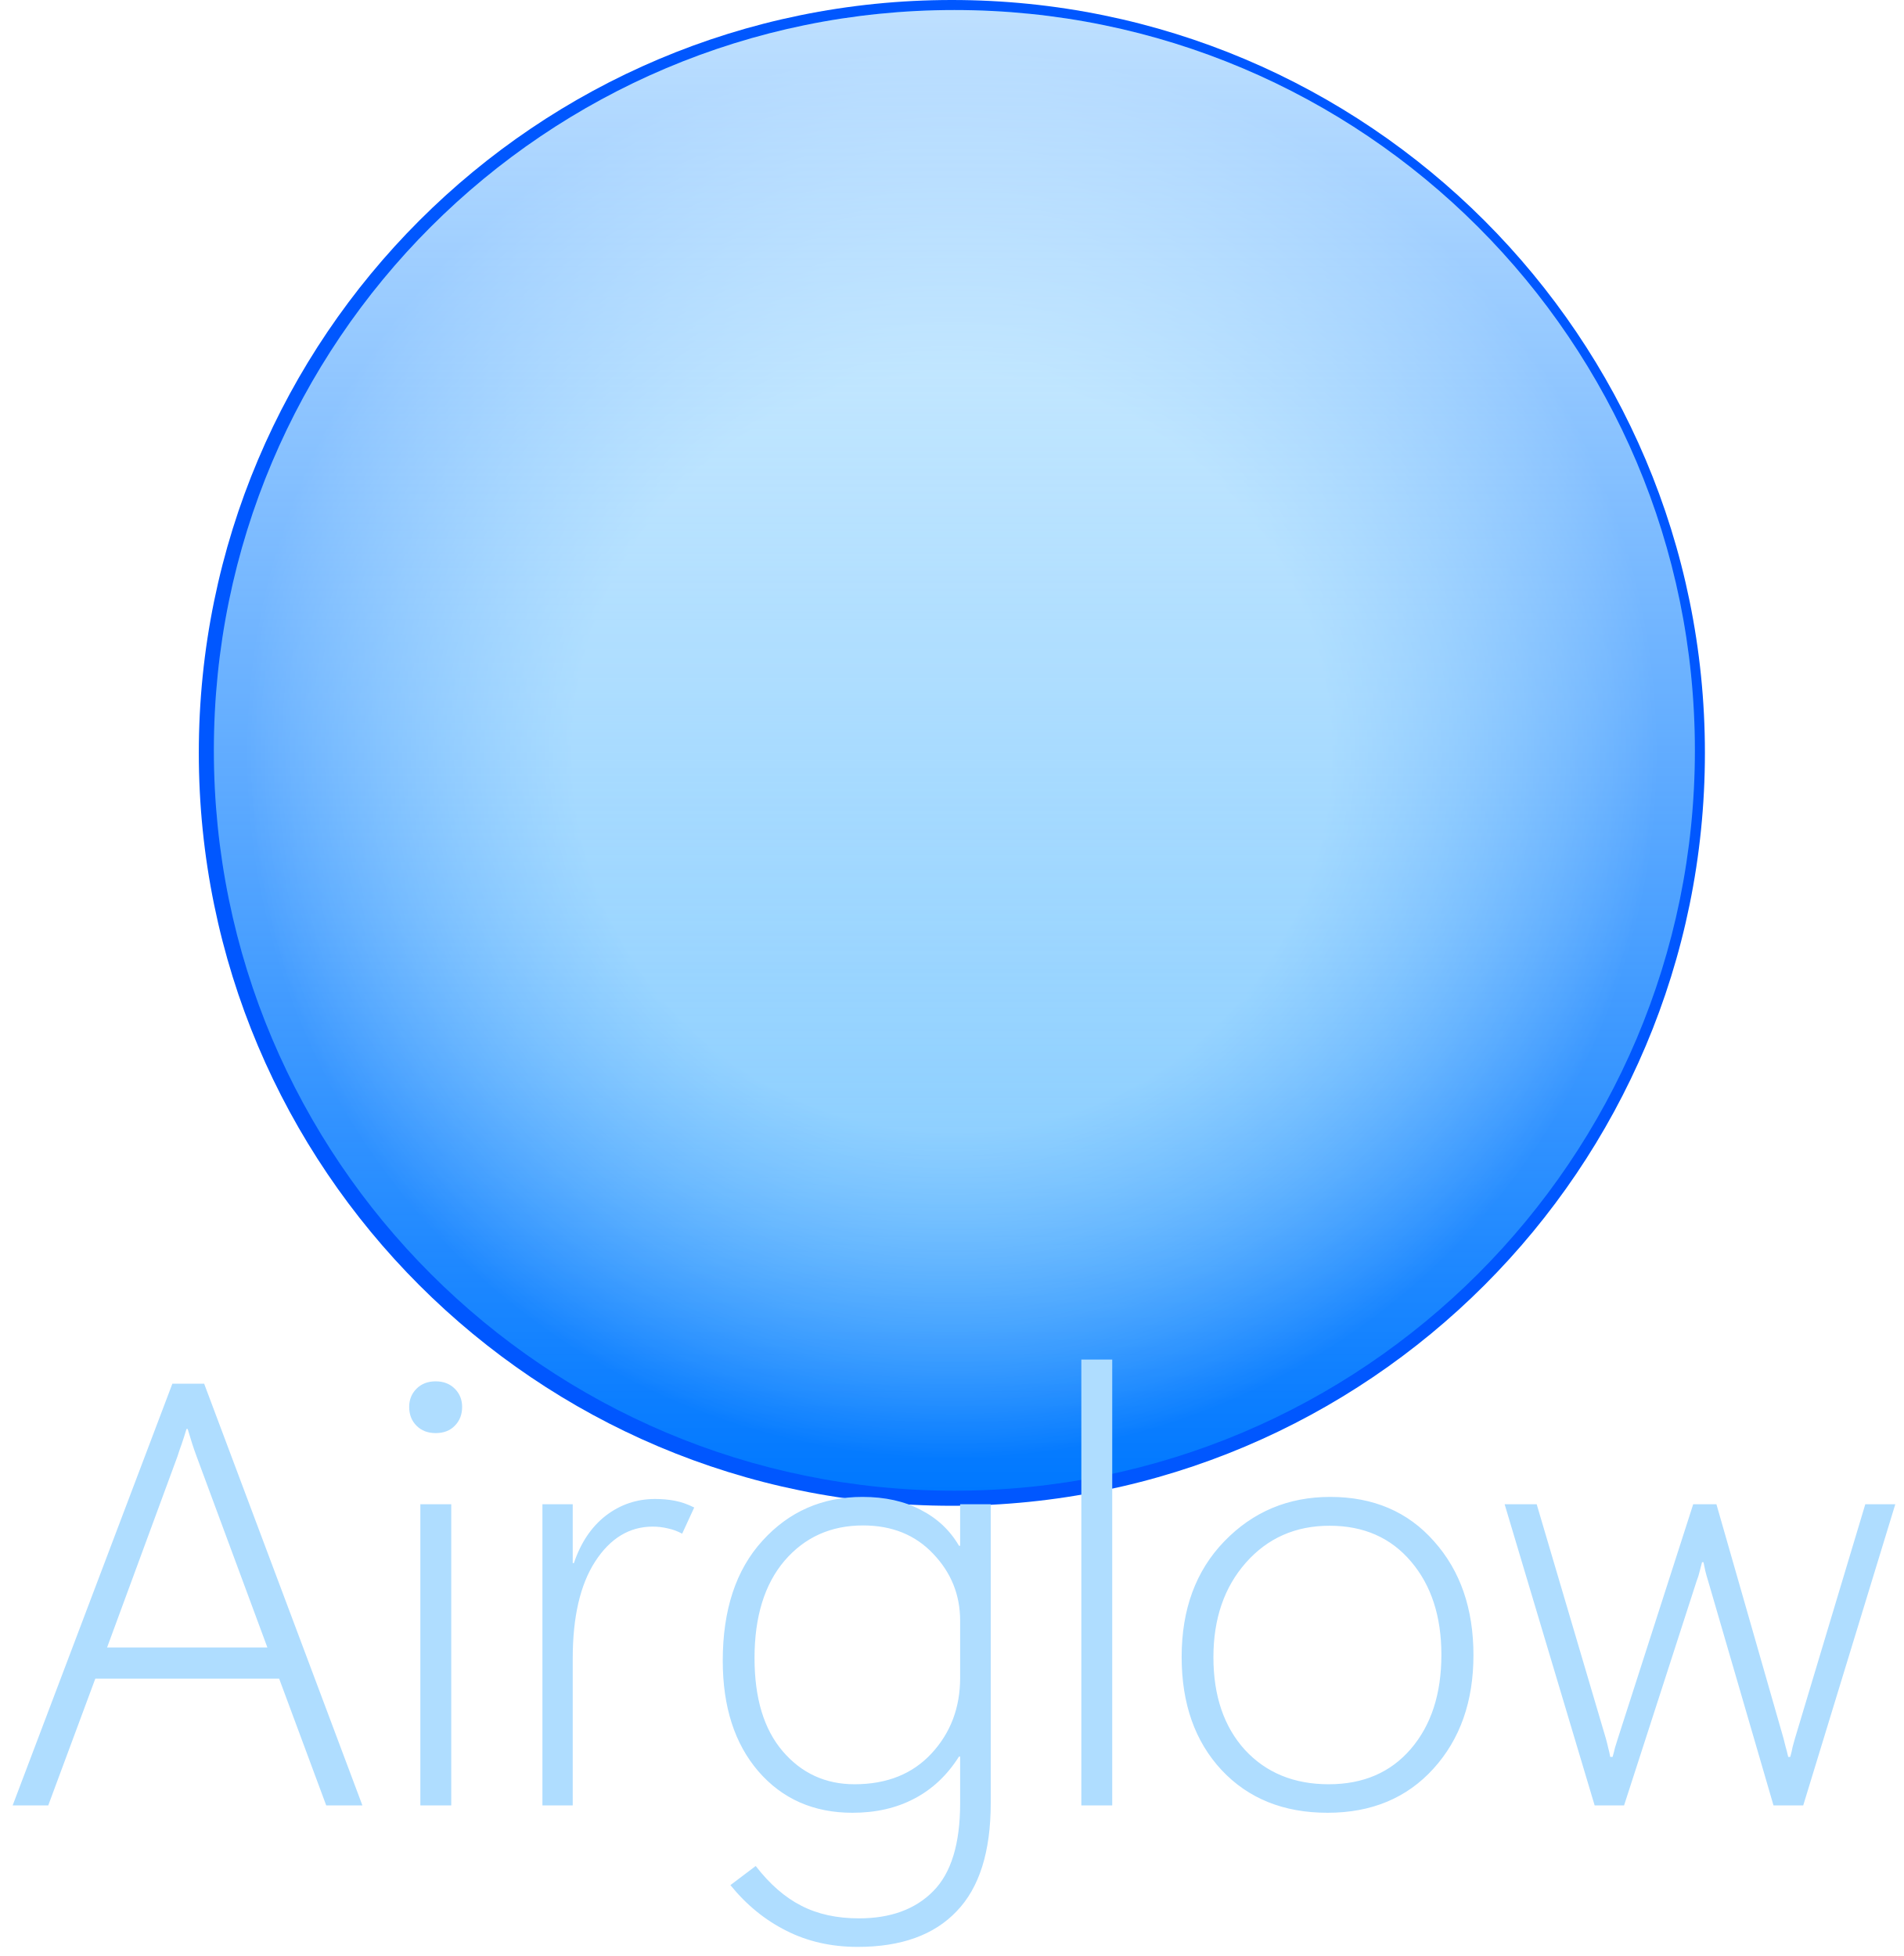
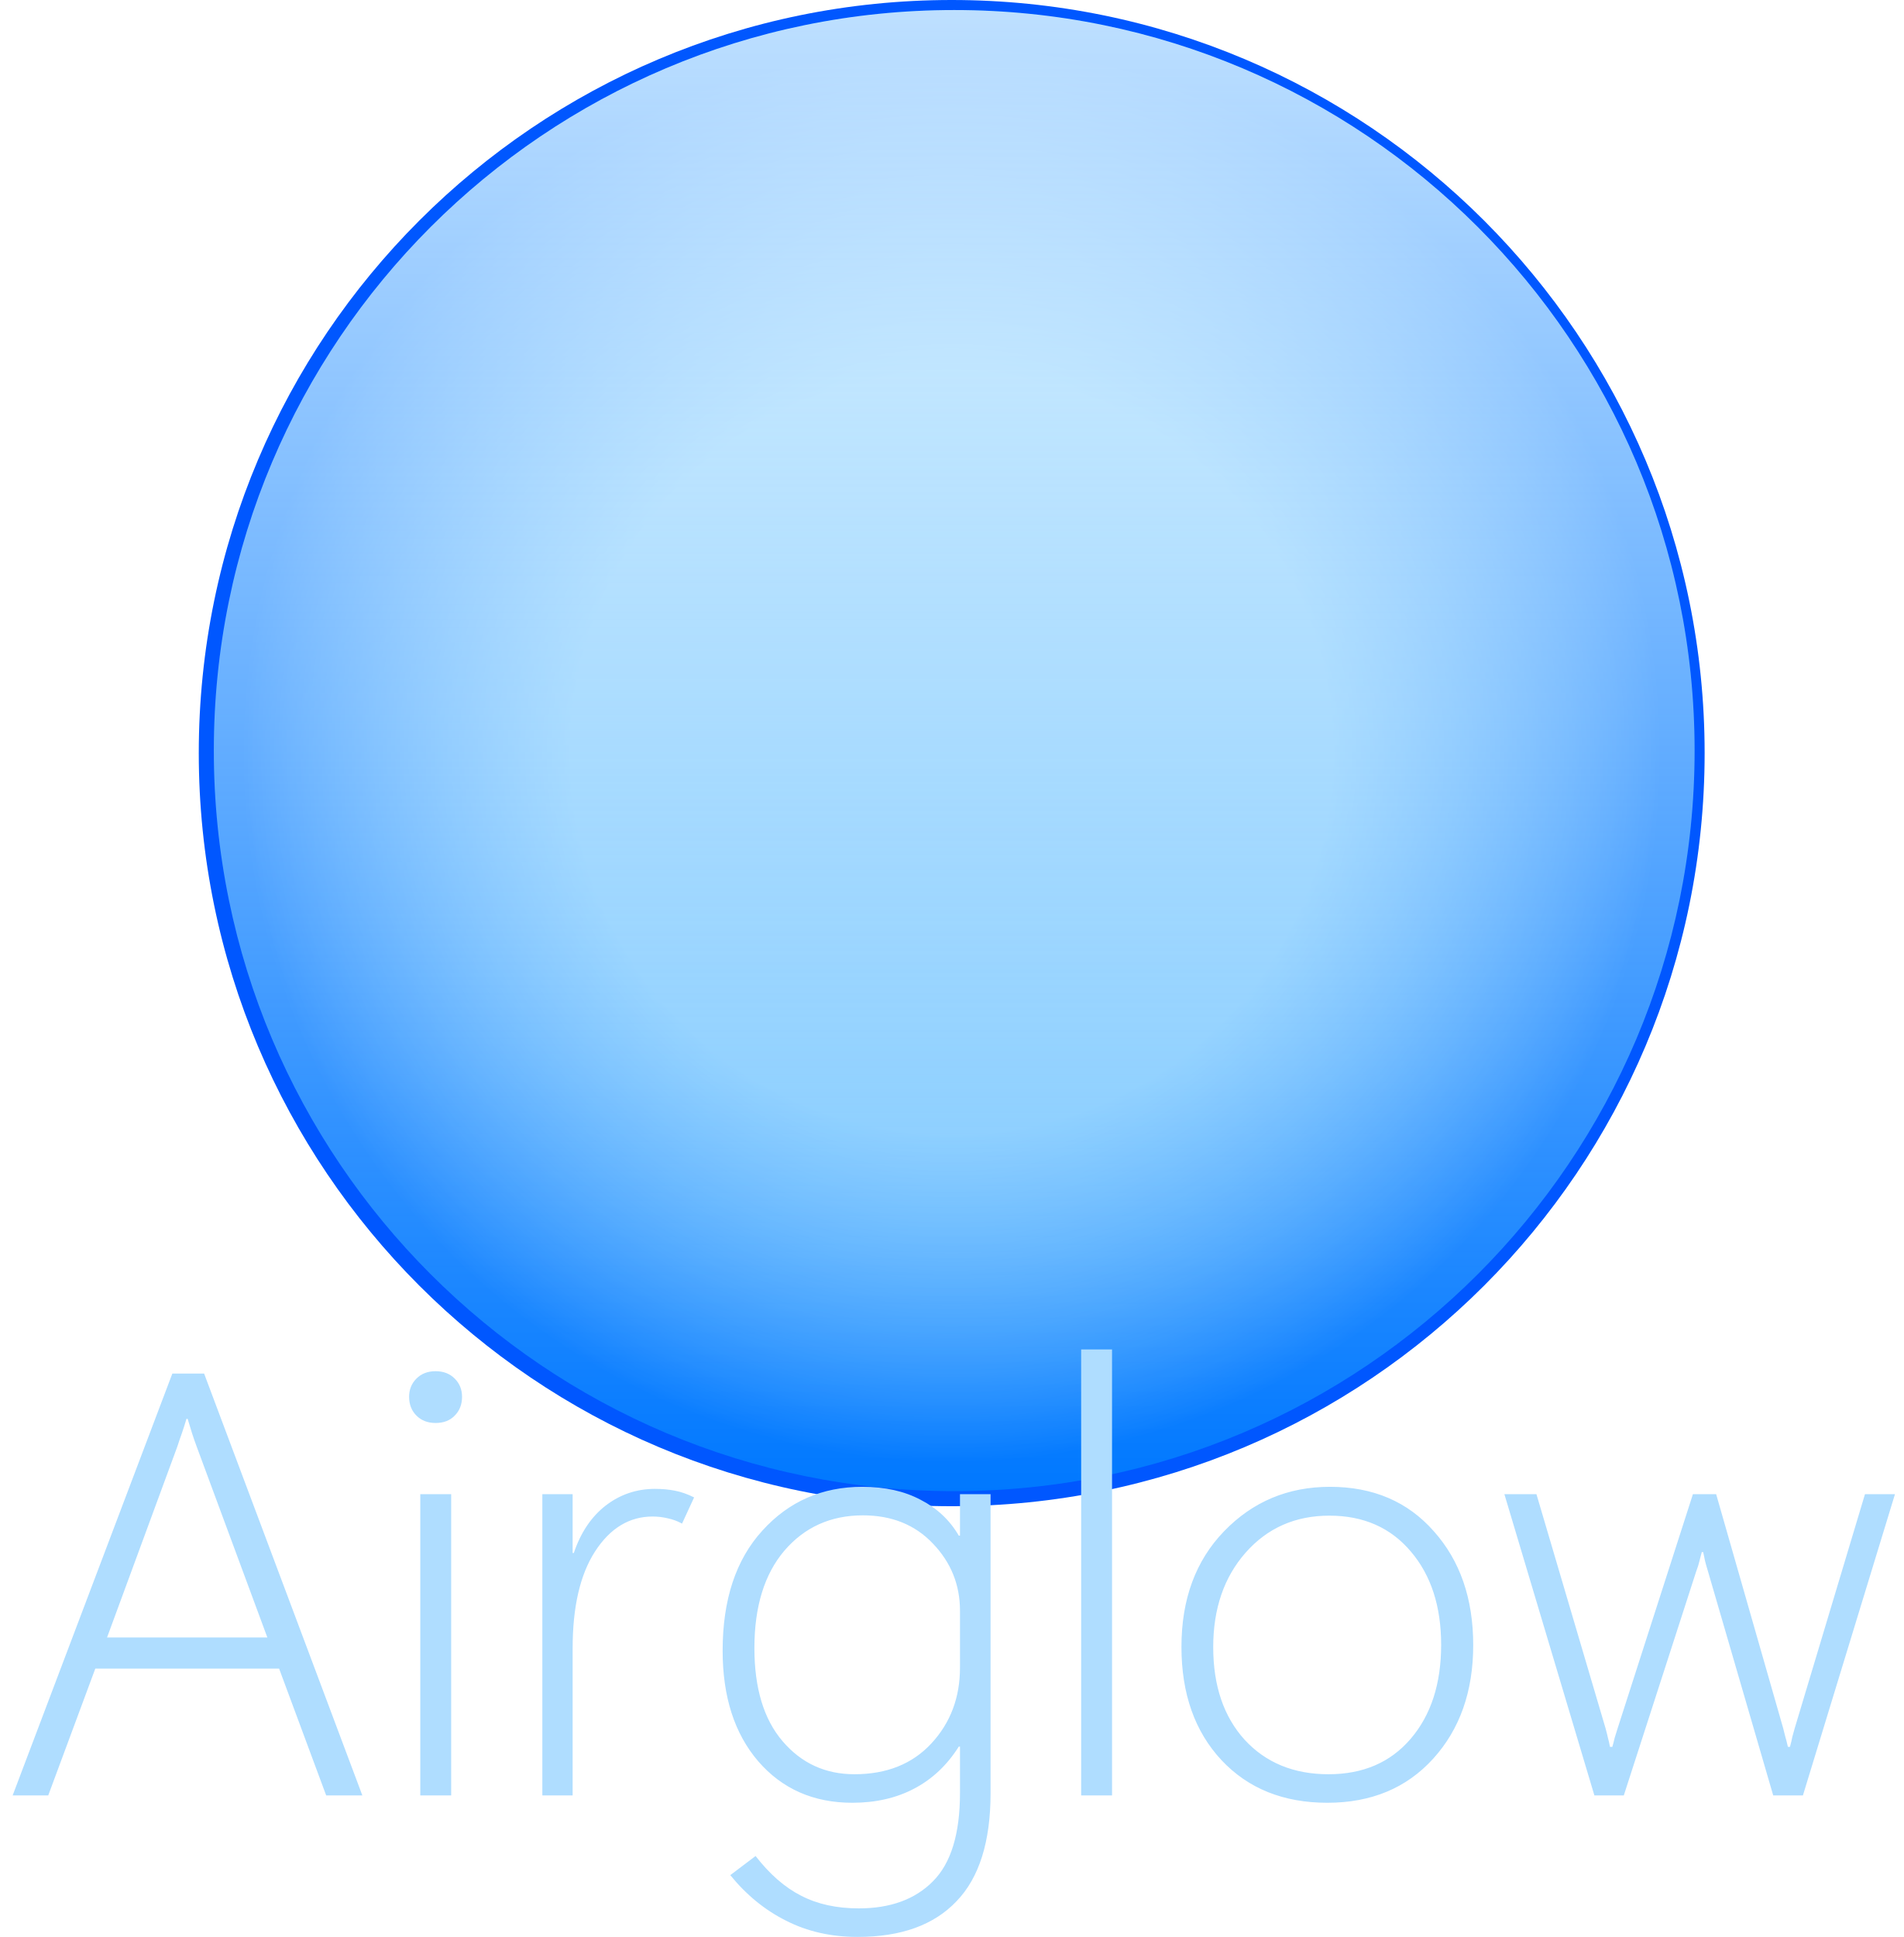
- <svg xmlns="http://www.w3.org/2000/svg" width="1264" height="1299" viewBox="0 0 1264 1299" fill="none">
-   <circle cx="632" cy="500" r="500" fill="url(#paint0_radial_71_23)" />
+ <svg xmlns="http://www.w3.org/2000/svg" width="1264" height="1286" viewBox="0 0 1264 1286" fill="none">
+   <circle cx="632" cy="500" r="500" fill="url(#paint0_radial_89_126)" />
  <circle cx="633.667" cy="498.333" r="491.667" fill="#0094FF" fill-opacity="0.54" />
-   <circle cx="633.667" cy="498.333" r="491.667" fill="url(#paint1_linear_71_23)" />
-   <path d="M8.398 1199L114.453 918.922H135.547L240.625 1199H216.602L185.352 1114.82H63.281L32.031 1199H8.398ZM71.094 1094.12H177.539L130.664 967.555C129.362 964.039 128.32 961.044 127.539 958.57C126.758 955.966 125.781 952.776 124.609 949H123.828C122.656 952.906 121.615 956.161 120.703 958.766C119.792 961.24 118.815 964.104 117.773 967.359L71.094 1094.12ZM289.258 951.734C284.049 951.734 279.818 950.107 276.562 946.852C273.307 943.596 271.68 939.43 271.68 934.352C271.68 929.534 273.307 925.497 276.562 922.242C279.818 918.987 284.049 917.359 289.258 917.359C294.466 917.359 298.698 918.987 301.953 922.242C305.208 925.497 306.836 929.534 306.836 934.352C306.836 939.43 305.208 943.596 301.953 946.852C298.828 950.107 294.596 951.734 289.258 951.734ZM299.609 1199H279.102V999H299.609V1199ZM452.93 1018.53C449.805 1016.84 446.615 1015.67 443.359 1015.02C440.104 1014.23 436.784 1013.84 433.398 1013.84C417.904 1013.84 405.143 1021.59 395.117 1037.09C385.221 1052.45 380.273 1073.87 380.273 1101.34V1199H360.156V999H380.273V1038.06H381.055C385.612 1024.52 392.643 1014.04 402.148 1006.62C411.784 999.195 422.721 995.484 434.961 995.484C439.648 995.484 444.01 995.875 448.047 996.656C452.214 997.438 456.51 998.935 460.938 1001.15L452.93 1018.53ZM657.812 1197.44C657.812 1229.73 650.26 1253.69 635.156 1269.31C620.182 1285.07 598.307 1292.95 569.531 1292.95C551.953 1292.95 536.133 1289.36 522.07 1282.2C508.008 1275.17 495.638 1265.08 484.961 1251.93L501.758 1239.23C511.133 1251.34 521.224 1260.13 532.031 1265.6C542.839 1271.2 555.599 1274 570.312 1274C591.276 1274 607.682 1268.01 619.531 1256.03C631.51 1244.05 637.5 1224.52 637.5 1197.44V1166.58H636.719C628.906 1178.95 619.01 1188.26 607.031 1194.51C595.182 1200.76 581.51 1203.88 566.016 1203.88C540.234 1203.88 519.401 1194.7 503.516 1176.34C487.76 1157.98 479.883 1133.51 479.883 1102.91C479.883 1069.05 488.672 1042.49 506.25 1023.22C523.828 1003.82 545.964 994.117 572.656 994.117C587.63 994.117 600.521 996.982 611.328 1002.71C622.266 1008.31 630.729 1016.25 636.719 1026.54H637.5V999H657.812V1197.44ZM637.5 1114.23V1076.34C637.5 1059.16 631.51 1044.31 619.531 1031.81C607.682 1019.31 592.188 1013.06 573.047 1013.06C551.693 1013.06 534.31 1020.88 520.898 1036.5C507.617 1052.12 500.977 1073.67 500.977 1101.15C500.977 1127.84 507.227 1148.48 519.727 1163.06C532.227 1177.65 548.112 1184.94 567.383 1184.94C588.867 1184.94 605.924 1178.1 618.555 1164.43C631.185 1150.76 637.5 1134.03 637.5 1114.23ZM717.969 1199V902.906H738.477V1199H717.969ZM881.445 1203.88C852.279 1203.88 828.841 1194.44 811.133 1175.56C793.424 1156.55 784.57 1131.49 784.57 1100.37C784.57 1068.73 794.01 1043.14 812.891 1023.61C831.901 1003.95 855.339 994.117 883.203 994.117C911.849 994.117 934.831 1003.95 952.148 1023.61C969.596 1043.14 978.32 1068.34 978.32 1099.2C978.32 1129.92 969.466 1155.05 951.758 1174.59C934.049 1194.12 910.612 1203.88 881.445 1203.88ZM882.227 1184.94C905.143 1184.94 923.307 1177.12 936.719 1161.5C950.26 1145.74 957.031 1124.91 957.031 1099C957.031 1073.48 950.326 1052.84 936.914 1037.09C923.503 1021.2 905.469 1013.26 882.812 1013.26C860.156 1013.26 841.602 1021.46 827.148 1037.87C812.826 1054.14 805.664 1075.04 805.664 1100.56C805.664 1126.21 812.63 1146.72 826.562 1162.09C840.625 1177.32 859.18 1184.94 882.227 1184.94ZM1258.4 999L1197.27 1199H1177.54L1134.38 1050.76C1133.33 1047.37 1132.62 1044.83 1132.23 1043.14C1131.84 1041.32 1131.45 1039.43 1131.05 1037.48H1130.08C1129.56 1039.69 1129.04 1041.71 1128.52 1043.53C1128.12 1045.35 1127.41 1047.63 1126.37 1050.37L1078.32 1199H1058.79L999.023 999H1020.31L1066.21 1154.47C1066.86 1156.81 1067.38 1158.9 1067.77 1160.72C1068.29 1162.54 1068.75 1164.56 1069.14 1166.77H1070.7C1071.35 1164.56 1071.88 1162.54 1072.27 1160.72C1072.79 1158.9 1073.44 1156.81 1074.22 1154.47L1124.22 999H1139.65L1184.18 1154.47C1184.7 1156.42 1185.16 1158.24 1185.55 1159.94C1186.07 1161.63 1186.65 1163.91 1187.3 1166.77H1188.67C1189.45 1163.91 1189.97 1161.7 1190.23 1160.13C1190.62 1158.57 1191.15 1156.68 1191.8 1154.47L1238.48 999H1258.4Z" fill="#AFDDFF" />
+   <circle cx="633.667" cy="498.333" r="491.667" fill="url(#paint1_linear_89_126)" />
+   <path d="M8.398 1192L114.453 911.922H135.547L240.625 1192H216.602L185.352 1107.82H63.281L32.031 1192H8.398ZM71.094 1087.12H177.539L130.664 960.555C129.362 957.039 128.32 954.044 127.539 951.57C126.758 948.966 125.781 945.776 124.609 942H123.828C122.656 945.906 121.615 949.161 120.703 951.766C119.792 954.24 118.815 957.104 117.773 960.359L71.094 1087.12ZM289.258 944.734C284.049 944.734 279.818 943.107 276.562 939.852C273.307 936.596 271.68 932.43 271.68 927.352C271.68 922.534 273.307 918.497 276.562 915.242C279.818 911.987 284.049 910.359 289.258 910.359C294.466 910.359 298.698 911.987 301.953 915.242C305.208 918.497 306.836 922.534 306.836 927.352C306.836 932.43 305.208 936.596 301.953 939.852C298.828 943.107 294.596 944.734 289.258 944.734ZM299.609 1192H279.102V992H299.609V1192ZM452.93 1011.53C449.805 1009.84 446.615 1008.67 443.359 1008.02C440.104 1007.23 436.784 1006.84 433.398 1006.84C417.904 1006.84 405.143 1014.59 395.117 1030.09C385.221 1045.45 380.273 1066.87 380.273 1094.34V1192H360.156V992H380.273V1031.06H381.055C385.612 1017.52 392.643 1007.04 402.148 999.617C411.784 992.195 422.721 988.484 434.961 988.484C439.648 988.484 444.01 988.875 448.047 989.656C452.214 990.438 456.51 991.935 460.938 994.148L452.93 1011.53ZM657.812 1190.44C657.812 1222.73 650.26 1246.69 635.156 1262.31C620.182 1278.07 598.307 1285.95 569.531 1285.95C551.953 1285.95 536.133 1282.36 522.07 1275.2C508.008 1268.17 495.638 1258.08 484.961 1244.93L501.758 1232.23C511.133 1244.34 521.224 1253.13 532.031 1258.6C542.839 1264.2 555.599 1267 570.312 1267C591.276 1267 607.682 1261.01 619.531 1249.03C631.51 1237.05 637.5 1217.52 637.5 1190.44V1159.58H636.719C628.906 1171.95 619.01 1181.26 607.031 1187.51C595.182 1193.76 581.51 1196.88 566.016 1196.88C540.234 1196.88 519.401 1187.7 503.516 1169.34C487.76 1150.98 479.883 1126.51 479.883 1095.91C479.883 1062.05 488.672 1035.49 506.25 1016.22C523.828 996.818 545.964 987.117 572.656 987.117C587.63 987.117 600.521 989.982 611.328 995.711C622.266 1001.31 630.729 1009.25 636.719 1019.54H637.5V992H657.812V1190.44ZM637.5 1107.23V1069.34C637.5 1052.16 631.51 1037.31 619.531 1024.81C607.682 1012.31 592.188 1006.06 573.047 1006.06C551.693 1006.06 534.31 1013.88 520.898 1029.5C507.617 1045.12 500.977 1066.67 500.977 1094.15C500.977 1120.84 507.227 1141.48 519.727 1156.06C532.227 1170.65 548.112 1177.94 567.383 1177.94C588.867 1177.94 605.924 1171.1 618.555 1157.43C631.185 1143.76 637.5 1127.03 637.5 1107.23ZM717.969 1192V895.906H738.477V1192H717.969ZM881.445 1196.88C852.279 1196.88 828.841 1187.44 811.133 1168.56C793.424 1149.55 784.57 1124.49 784.57 1093.37C784.57 1061.73 794.01 1036.14 812.891 1016.61C831.901 996.948 855.339 987.117 883.203 987.117C911.849 987.117 934.831 996.948 952.148 1016.61C969.596 1036.14 978.32 1061.34 978.32 1092.2C978.32 1122.92 969.466 1148.05 951.758 1167.59C934.049 1187.12 910.612 1196.88 881.445 1196.88ZM882.227 1177.94C905.143 1177.94 923.307 1170.12 936.719 1154.5C950.26 1138.74 957.031 1117.91 957.031 1092C957.031 1066.48 950.326 1045.84 936.914 1030.09C923.503 1014.2 905.469 1006.26 882.812 1006.26C860.156 1006.26 841.602 1014.46 827.148 1030.87C812.826 1047.14 805.664 1068.04 805.664 1093.56C805.664 1119.21 812.63 1139.72 826.562 1155.09C840.625 1170.32 859.18 1177.94 882.227 1177.94ZM1258.4 992L1197.27 1192H1177.54L1134.38 1043.76C1133.33 1040.37 1132.62 1037.83 1132.23 1036.14C1131.84 1034.32 1131.45 1032.43 1131.05 1030.48H1130.08C1129.56 1032.69 1129.04 1034.71 1128.52 1036.53C1128.12 1038.35 1127.41 1040.63 1126.37 1043.37L1078.32 1192H1058.79L999.023 992H1020.31L1066.21 1147.47C1066.86 1149.81 1067.38 1151.9 1067.77 1153.72C1068.29 1155.54 1068.75 1157.56 1069.14 1159.77H1070.7C1071.35 1157.56 1071.88 1155.54 1072.27 1153.72C1072.79 1151.9 1073.44 1149.81 1074.22 1147.47L1124.22 992H1139.65L1184.18 1147.47C1184.7 1149.42 1185.16 1151.24 1185.55 1152.94C1186.07 1154.63 1186.65 1156.91 1187.3 1159.77H1188.67C1189.45 1156.91 1189.97 1154.7 1190.23 1153.13C1190.62 1151.57 1191.15 1149.68 1191.8 1147.47L1238.48 992H1258.4Z" fill="#AFDDFF" />
  <defs>
-     <radialGradient id="paint0_radial_71_23" cx="0" cy="0" r="1" gradientUnits="userSpaceOnUse" gradientTransform="translate(632 500) rotate(90) scale(500)">
+     <radialGradient id="paint0_radial_89_126" cx="0" cy="0" r="1" gradientUnits="userSpaceOnUse" gradientTransform="translate(632 500) rotate(90) scale(500)">
      <stop offset="0.5" stop-color="white" stop-opacity="0.7" />
      <stop offset="0.937" stop-color="#0057FF" />
    </radialGradient>
-     <linearGradient id="paint1_linear_71_23" x1="633.667" y1="6.667" x2="633.667" y2="990" gradientUnits="userSpaceOnUse">
+     <linearGradient id="paint1_linear_89_126" x1="633.667" y1="6.667" x2="633.667" y2="990" gradientUnits="userSpaceOnUse">
      <stop stop-color="#F0FBFF" stop-opacity="0.79" />
      <stop offset="1" stop-color="white" stop-opacity="0" />
    </linearGradient>
  </defs>
</svg>
